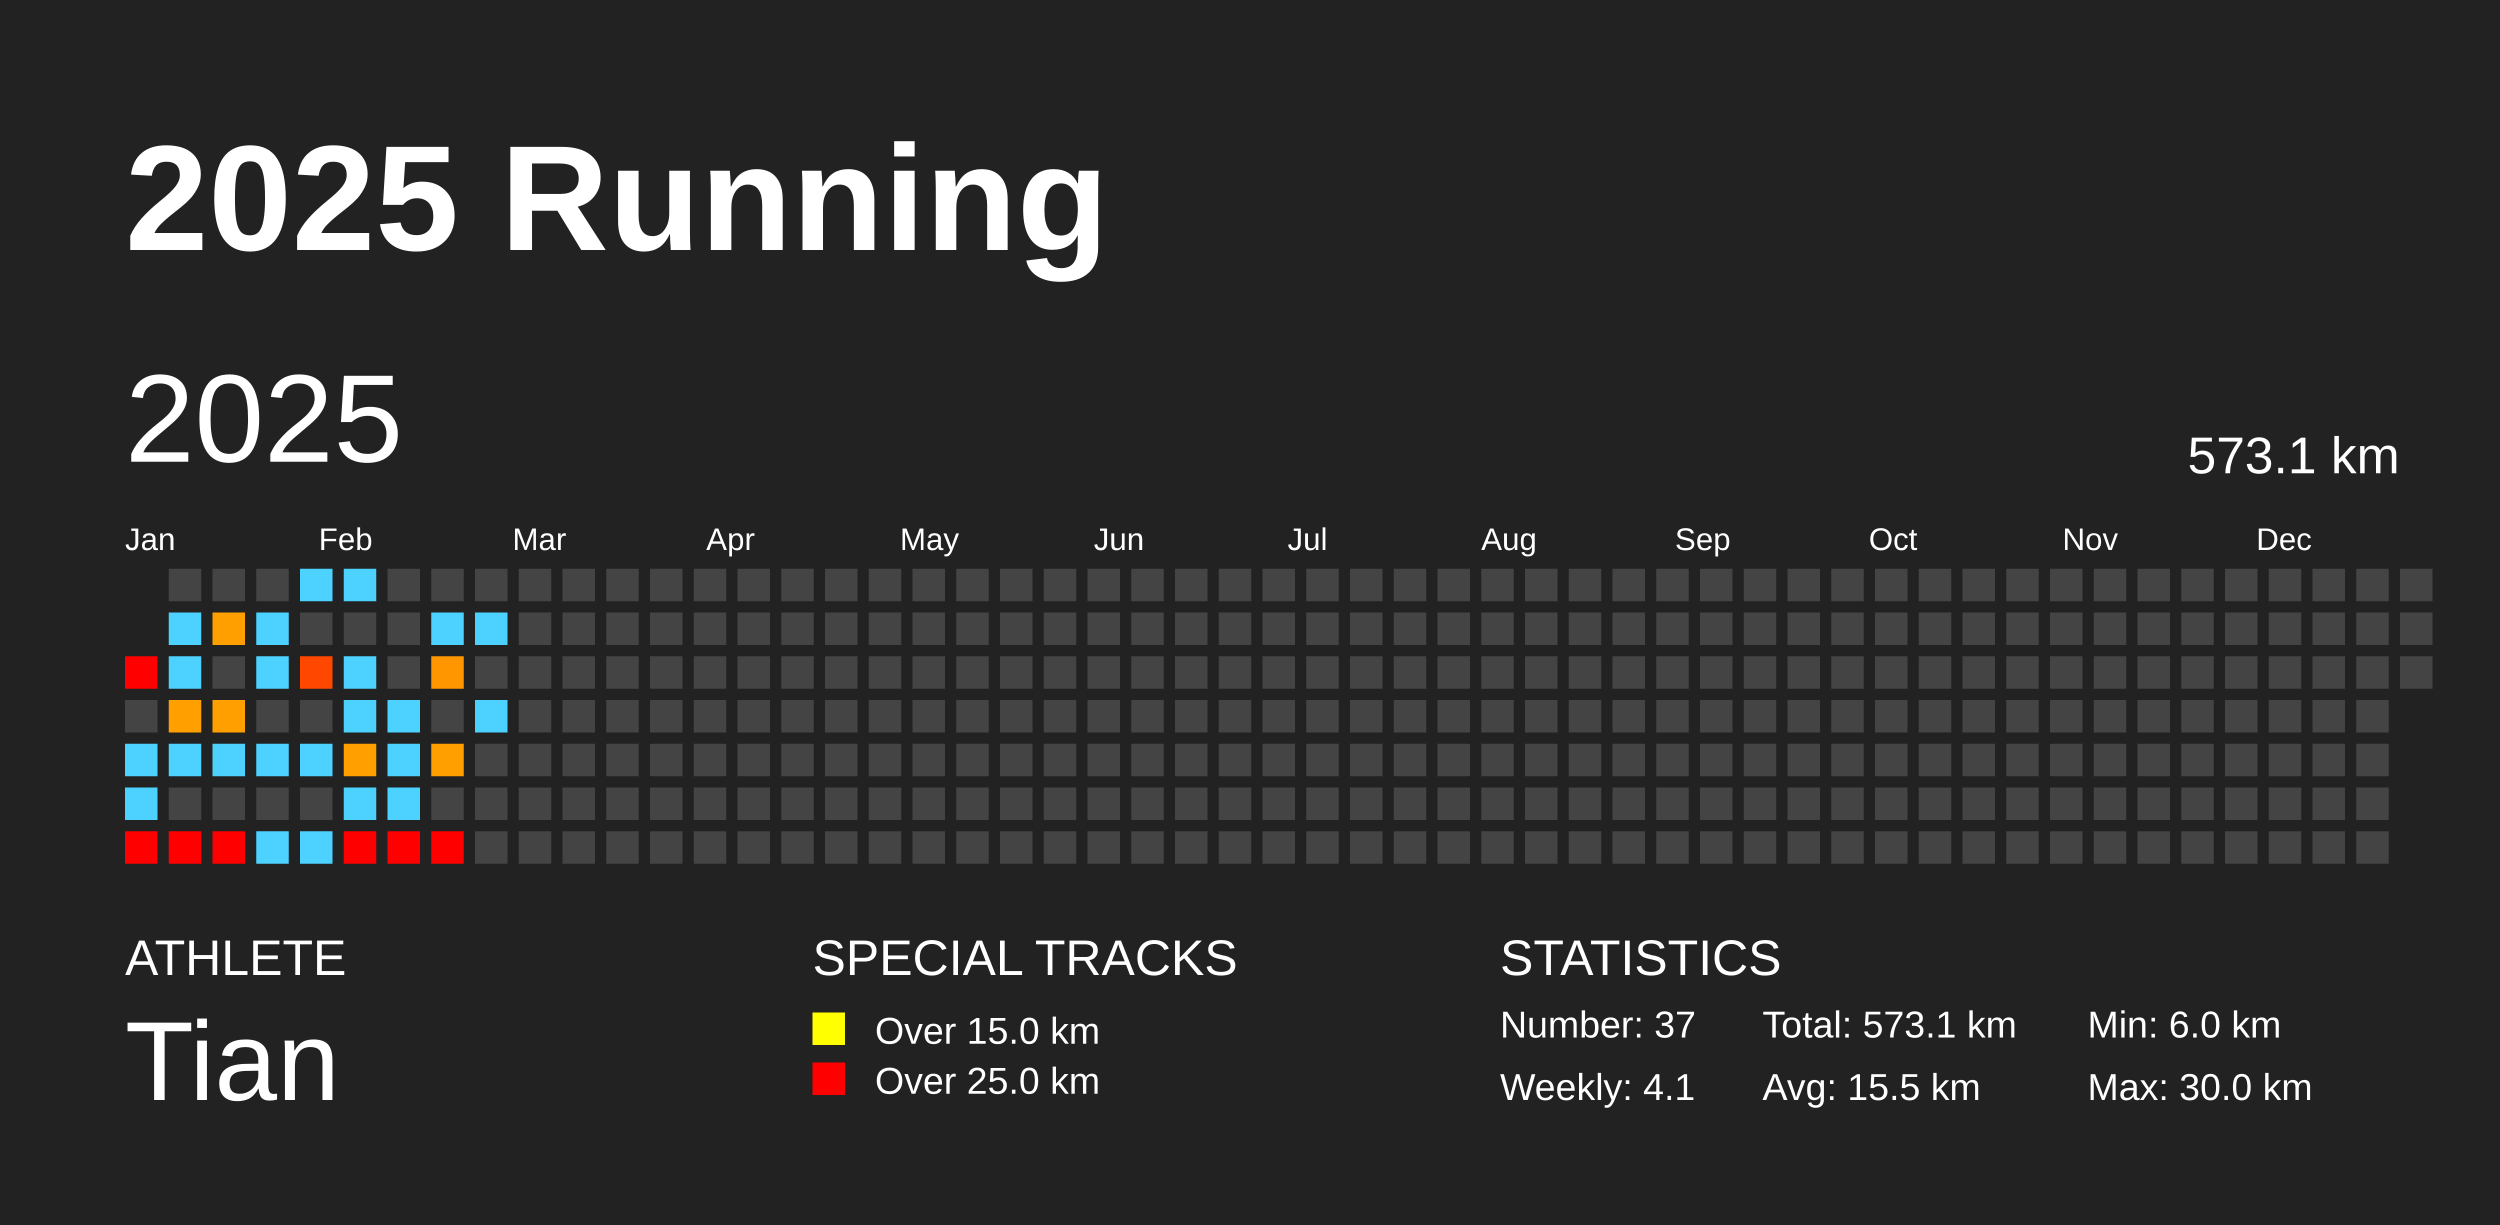
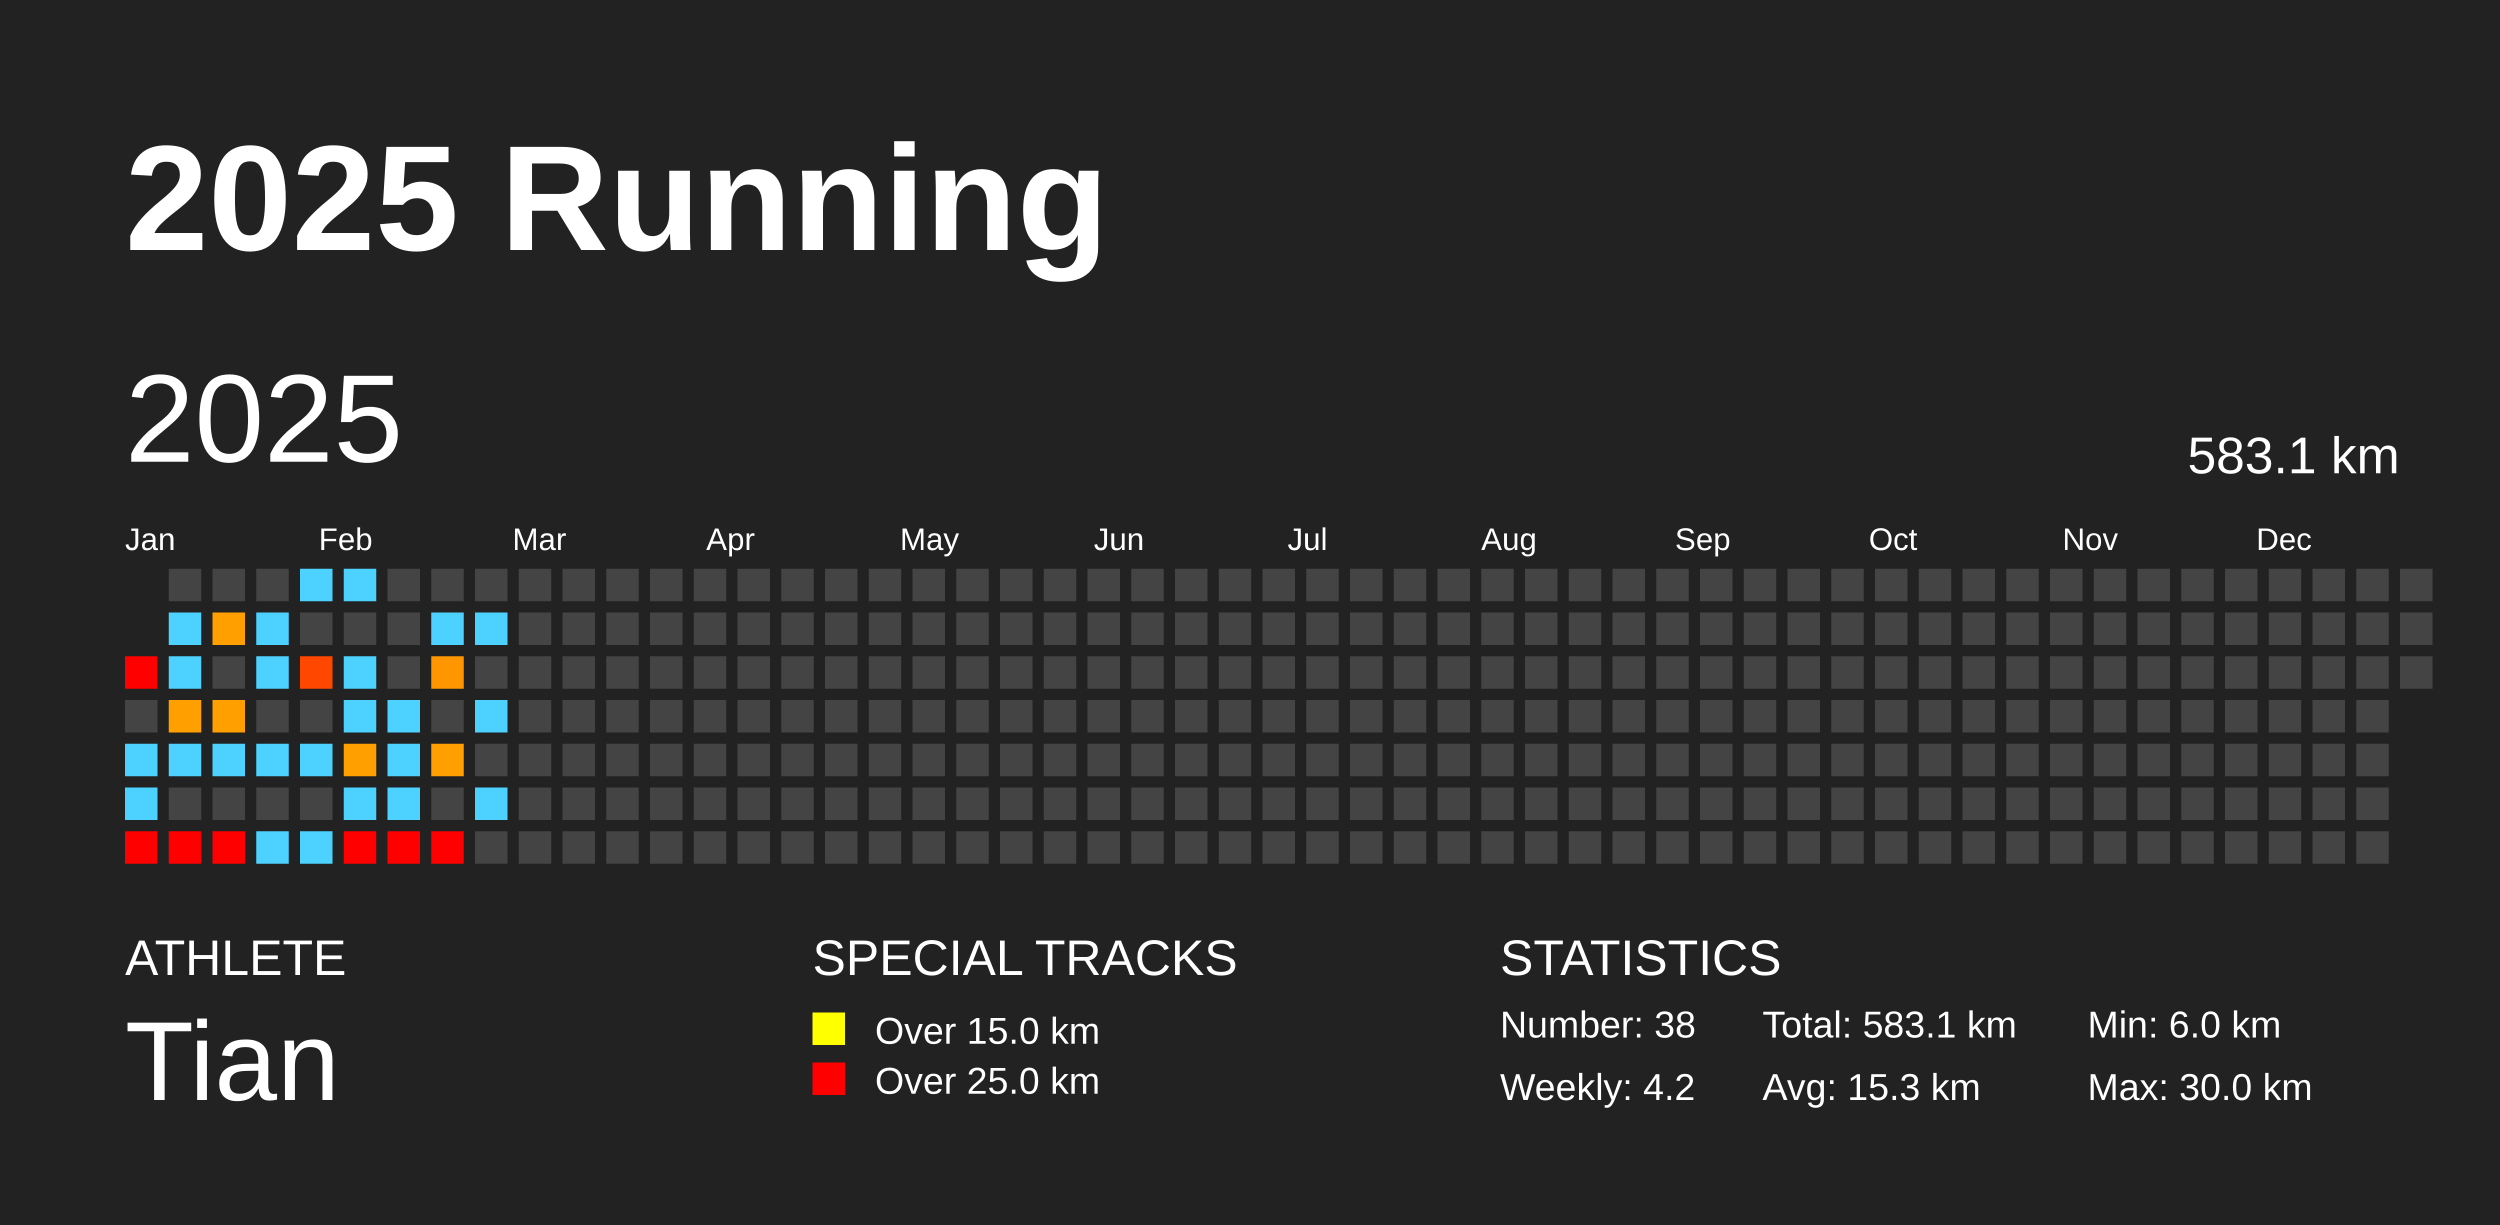
<svg xmlns="http://www.w3.org/2000/svg" baseProfile="full" height="98mm" version="1.1" viewBox="0,0,200,98" width="200mm">
  <defs />
  <rect fill="#222222" height="98" width="200" x="0" y="0" />
  <text fill="#FFFFFF" style="font-size:12px; font-family:Arial; font-weight:bold;" x="10" y="20">2025 Running</text>
  <text fill="#FFFFFF" style="font-size:4px; font-family:Arial" x="10" y="78">ATHLETE</text>
  <text fill="#FFFFFF" style="font-size:9px; font-family:Arial" x="10" y="88">Tian</text>
  <text fill="#FFFFFF" style="font-size:4px; font-family:Arial" x="65" y="78">SPECIAL TRACKS</text>
  <rect fill="yellow" height="2.6" width="2.6" x="65" y="81" />
  <text fill="#FFFFFF" style="font-size:3px; font-family:Arial" x="70" y="83.5">Over 15.0 km</text>
  <rect fill="red" height="2.6" width="2.6" x="65" y="85" />
  <text fill="#FFFFFF" style="font-size:3px; font-family:Arial" x="70" y="87.5">Over 25.0 km</text>
  <text fill="#FFFFFF" style="font-size:4px; font-family:Arial" x="120" y="78">STATISTICS</text>
-   <text fill="#FFFFFF" style="font-size:3px; font-family:Arial" x="120" y="83">Number: 37</text>
-   <text fill="#FFFFFF" style="font-size:3px; font-family:Arial" x="120" y="88">Weekly: 4.1</text>
-   <text fill="#FFFFFF" style="font-size:3px; font-family:Arial" x="141" y="83">Total: 573.1 km</text>
-   <text fill="#FFFFFF" style="font-size:3px; font-family:Arial" x="141" y="88">Avg: 15.5 km</text>
+   <text fill="#FFFFFF" style="font-size:3px; font-family:Arial" x="120" y="83">Number: 38</text>
+   <text fill="#FFFFFF" style="font-size:3px; font-family:Arial" x="120" y="88">Weekly: 4.2</text>
+   <text fill="#FFFFFF" style="font-size:3px; font-family:Arial" x="141" y="83">Total: 583.1 km</text>
+   <text fill="#FFFFFF" style="font-size:3px; font-family:Arial" x="141" y="88">Avg: 15.3 km</text>
  <text fill="#FFFFFF" style="font-size:3px; font-family:Arial" x="167" y="83">Min: 6.0 km</text>
  <text fill="#FFFFFF" style="font-size:3px; font-family:Arial" x="167" y="88">Max: 30.0 km</text>
  <text dominant-baseline="hanging" fill="#FFFFFF" style="font-size:10.0px; font-family:Arial;" x="10" y="30">2025</text>
-   <text dominant-baseline="hanging" fill="#FFFFFF" style="font-size:4.125px; font-family:Arial;" x="175" y="35">573.1 km</text>
+   <text dominant-baseline="hanging" fill="#FFFFFF" style="font-size:4.125px; font-family:Arial;" x="175" y="35">583.1 km</text>
  <text fill="#FFFFFF" style="font-size:2.5px; font-family:Arial" x="10.0" y="44">Jan</text>
  <text fill="#FFFFFF" style="font-size:2.5px; font-family:Arial" x="25.5" y="44">Feb</text>
  <text fill="#FFFFFF" style="font-size:2.5px; font-family:Arial" x="41.0" y="44">Mar</text>
  <text fill="#FFFFFF" style="font-size:2.5px; font-family:Arial" x="56.5" y="44">Apr</text>
  <text fill="#FFFFFF" style="font-size:2.5px; font-family:Arial" x="72.0" y="44">May</text>
  <text fill="#FFFFFF" style="font-size:2.5px; font-family:Arial" x="87.5" y="44">Jun</text>
  <text fill="#FFFFFF" style="font-size:2.5px; font-family:Arial" x="103.0" y="44">Jul</text>
  <text fill="#FFFFFF" style="font-size:2.5px; font-family:Arial" x="118.5" y="44">Aug</text>
  <text fill="#FFFFFF" style="font-size:2.5px; font-family:Arial" x="134.0" y="44">Sep</text>
  <text fill="#FFFFFF" style="font-size:2.5px; font-family:Arial" x="149.5" y="44">Oct</text>
  <text fill="#FFFFFF" style="font-size:2.5px; font-family:Arial" x="165.0" y="44">Nov</text>
  <text fill="#FFFFFF" style="font-size:2.5px; font-family:Arial" x="180.5" y="44">Dec</text>
  <rect fill="red" height="2.6" width="2.6" x="10.0" y="52.5" />
  <rect fill="#444444" height="2.6" width="2.6" x="10.0" y="56.0" />
  <rect fill="#4dd2ff" height="2.6" width="2.6" x="10.0" y="59.5" />
  <rect fill="#4dd2ff" height="2.6" width="2.6" x="10.0" y="63.0" />
  <rect fill="red" height="2.6" width="2.6" x="10.0" y="66.5" />
  <rect fill="#444444" height="2.6" width="2.6" x="13.5" y="45.5" />
  <rect fill="#4dd2ff" height="2.6" width="2.6" x="13.5" y="49.0" />
  <rect fill="#4dd2ff" height="2.6" width="2.6" x="13.5" y="52.5" />
  <rect fill="#ff9f00" height="2.6" width="2.6" x="13.5" y="56.0" />
  <rect fill="#4dd2ff" height="2.6" width="2.6" x="13.5" y="59.5" />
  <rect fill="#444444" height="2.6" width="2.6" x="13.5" y="63.0" />
  <rect fill="red" height="2.6" width="2.6" x="13.5" y="66.5" />
  <rect fill="#444444" height="2.6" width="2.6" x="17.0" y="45.5" />
  <rect fill="#ff9f00" height="2.6" width="2.6" x="17.0" y="49.0" />
  <rect fill="#444444" height="2.6" width="2.6" x="17.0" y="52.5" />
  <rect fill="#ff9f00" height="2.6" width="2.6" x="17.0" y="56.0" />
  <rect fill="#4dd2ff" height="2.6" width="2.6" x="17.0" y="59.5" />
  <rect fill="#444444" height="2.6" width="2.6" x="17.0" y="63.0" />
  <rect fill="red" height="2.6" width="2.6" x="17.0" y="66.5" />
  <rect fill="#444444" height="2.6" width="2.6" x="20.5" y="45.5" />
  <rect fill="#4dd2ff" height="2.6" width="2.6" x="20.5" y="49.0" />
  <rect fill="#4dd2ff" height="2.6" width="2.6" x="20.5" y="52.5" />
  <rect fill="#444444" height="2.6" width="2.6" x="20.5" y="56.0" />
  <rect fill="#4dd2ff" height="2.6" width="2.6" x="20.5" y="59.5" />
  <rect fill="#444444" height="2.6" width="2.6" x="20.5" y="63.0" />
  <rect fill="#4dd2ff" height="2.6" width="2.6" x="20.5" y="66.5" />
  <rect fill="#4dd2ff" height="2.6" width="2.6" x="24.0" y="45.5" />
  <rect fill="#444444" height="2.6" width="2.6" x="24.0" y="49.0" />
  <rect fill="#ff4700" height="2.6" width="2.6" x="24.0" y="52.5" />
  <rect fill="#444444" height="2.6" width="2.6" x="24.0" y="56.0" />
  <rect fill="#4dd2ff" height="2.6" width="2.6" x="24.0" y="59.5" />
  <rect fill="#444444" height="2.6" width="2.6" x="24.0" y="63.0" />
  <rect fill="#4dd2ff" height="2.6" width="2.6" x="24.0" y="66.5" />
  <rect fill="#4dd2ff" height="2.6" width="2.6" x="27.5" y="45.5" />
  <rect fill="#444444" height="2.6" width="2.6" x="27.5" y="49.0" />
  <rect fill="#4dd2ff" height="2.6" width="2.6" x="27.5" y="52.5" />
  <rect fill="#4dd2ff" height="2.6" width="2.6" x="27.5" y="56.0" />
  <rect fill="#ff9f00" height="2.6" width="2.6" x="27.5" y="59.5" />
  <rect fill="#4dd2ff" height="2.6" width="2.6" x="27.5" y="63.0" />
  <rect fill="red" height="2.6" width="2.6" x="27.5" y="66.5" />
  <rect fill="#444444" height="2.6" width="2.6" x="31.0" y="45.5" />
  <rect fill="#444444" height="2.6" width="2.6" x="31.0" y="49.0" />
  <rect fill="#444444" height="2.6" width="2.6" x="31.0" y="52.5" />
  <rect fill="#4dd2ff" height="2.6" width="2.6" x="31.0" y="56.0" />
  <rect fill="#4dd2ff" height="2.6" width="2.6" x="31.0" y="59.5" />
  <rect fill="#4dd2ff" height="2.6" width="2.6" x="31.0" y="63.0" />
  <rect fill="red" height="2.6" width="2.6" x="31.0" y="66.5" />
  <rect fill="#444444" height="2.6" width="2.6" x="34.5" y="45.5" />
  <rect fill="#4dd2ff" height="2.6" width="2.6" x="34.5" y="49.0" />
  <rect fill="#ff9600" height="2.6" width="2.6" x="34.5" y="52.5" />
  <rect fill="#444444" height="2.6" width="2.6" x="34.5" y="56.0" />
  <rect fill="#ff9f00" height="2.6" width="2.6" x="34.5" y="59.5" />
  <rect fill="#444444" height="2.6" width="2.6" x="34.5" y="63.0" />
  <rect fill="red" height="2.6" width="2.6" x="34.5" y="66.5" />
  <rect fill="#444444" height="2.6" width="2.6" x="38.0" y="45.5" />
  <rect fill="#4dd2ff" height="2.6" width="2.6" x="38.0" y="49.0" />
  <rect fill="#444444" height="2.6" width="2.6" x="38.0" y="52.5" />
  <rect fill="#4dd2ff" height="2.6" width="2.6" x="38.0" y="56.0" />
  <rect fill="#444444" height="2.6" width="2.6" x="38.0" y="59.5" />
-   <rect fill="#444444" height="2.6" width="2.6" x="38.0" y="63.0" />
+   <rect fill="#4dd2ff" height="2.6" width="2.6" x="38.0" y="63.0" />
  <rect fill="#444444" height="2.6" width="2.6" x="38.0" y="66.5" />
  <rect fill="#444444" height="2.6" width="2.6" x="41.5" y="45.5" />
  <rect fill="#444444" height="2.6" width="2.6" x="41.5" y="49.0" />
  <rect fill="#444444" height="2.6" width="2.6" x="41.5" y="52.5" />
  <rect fill="#444444" height="2.6" width="2.6" x="41.5" y="56.0" />
  <rect fill="#444444" height="2.6" width="2.6" x="41.5" y="59.5" />
  <rect fill="#444444" height="2.6" width="2.6" x="41.5" y="63.0" />
  <rect fill="#444444" height="2.6" width="2.6" x="41.5" y="66.5" />
  <rect fill="#444444" height="2.6" width="2.6" x="45.0" y="45.5" />
  <rect fill="#444444" height="2.6" width="2.6" x="45.0" y="49.0" />
  <rect fill="#444444" height="2.6" width="2.6" x="45.0" y="52.5" />
  <rect fill="#444444" height="2.6" width="2.6" x="45.0" y="56.0" />
  <rect fill="#444444" height="2.6" width="2.6" x="45.0" y="59.5" />
  <rect fill="#444444" height="2.6" width="2.6" x="45.0" y="63.0" />
  <rect fill="#444444" height="2.6" width="2.6" x="45.0" y="66.5" />
  <rect fill="#444444" height="2.6" width="2.6" x="48.5" y="45.5" />
  <rect fill="#444444" height="2.6" width="2.6" x="48.5" y="49.0" />
  <rect fill="#444444" height="2.6" width="2.6" x="48.5" y="52.5" />
  <rect fill="#444444" height="2.6" width="2.6" x="48.5" y="56.0" />
  <rect fill="#444444" height="2.6" width="2.6" x="48.5" y="59.5" />
  <rect fill="#444444" height="2.6" width="2.6" x="48.5" y="63.0" />
  <rect fill="#444444" height="2.6" width="2.6" x="48.5" y="66.5" />
  <rect fill="#444444" height="2.6" width="2.6" x="52.0" y="45.5" />
  <rect fill="#444444" height="2.6" width="2.6" x="52.0" y="49.0" />
  <rect fill="#444444" height="2.6" width="2.6" x="52.0" y="52.5" />
  <rect fill="#444444" height="2.6" width="2.6" x="52.0" y="56.0" />
  <rect fill="#444444" height="2.6" width="2.6" x="52.0" y="59.5" />
  <rect fill="#444444" height="2.6" width="2.6" x="52.0" y="63.0" />
  <rect fill="#444444" height="2.6" width="2.6" x="52.0" y="66.5" />
  <rect fill="#444444" height="2.6" width="2.6" x="55.5" y="45.5" />
  <rect fill="#444444" height="2.6" width="2.6" x="55.5" y="49.0" />
  <rect fill="#444444" height="2.6" width="2.6" x="55.5" y="52.5" />
  <rect fill="#444444" height="2.6" width="2.6" x="55.5" y="56.0" />
  <rect fill="#444444" height="2.6" width="2.6" x="55.5" y="59.5" />
  <rect fill="#444444" height="2.6" width="2.6" x="55.5" y="63.0" />
  <rect fill="#444444" height="2.6" width="2.6" x="55.5" y="66.5" />
  <rect fill="#444444" height="2.6" width="2.6" x="59.0" y="45.5" />
  <rect fill="#444444" height="2.6" width="2.6" x="59.0" y="49.0" />
  <rect fill="#444444" height="2.6" width="2.6" x="59.0" y="52.5" />
  <rect fill="#444444" height="2.6" width="2.6" x="59.0" y="56.0" />
  <rect fill="#444444" height="2.6" width="2.6" x="59.0" y="59.5" />
  <rect fill="#444444" height="2.6" width="2.6" x="59.0" y="63.0" />
  <rect fill="#444444" height="2.6" width="2.6" x="59.0" y="66.5" />
  <rect fill="#444444" height="2.6" width="2.6" x="62.5" y="45.5" />
  <rect fill="#444444" height="2.6" width="2.6" x="62.5" y="49.0" />
  <rect fill="#444444" height="2.6" width="2.6" x="62.5" y="52.5" />
  <rect fill="#444444" height="2.6" width="2.6" x="62.5" y="56.0" />
  <rect fill="#444444" height="2.6" width="2.6" x="62.5" y="59.5" />
  <rect fill="#444444" height="2.6" width="2.6" x="62.5" y="63.0" />
  <rect fill="#444444" height="2.6" width="2.6" x="62.5" y="66.5" />
  <rect fill="#444444" height="2.6" width="2.6" x="66.0" y="45.5" />
  <rect fill="#444444" height="2.6" width="2.6" x="66.0" y="49.0" />
  <rect fill="#444444" height="2.6" width="2.6" x="66.0" y="52.5" />
  <rect fill="#444444" height="2.6" width="2.6" x="66.0" y="56.0" />
  <rect fill="#444444" height="2.6" width="2.6" x="66.0" y="59.5" />
  <rect fill="#444444" height="2.6" width="2.6" x="66.0" y="63.0" />
  <rect fill="#444444" height="2.6" width="2.6" x="66.0" y="66.5" />
  <rect fill="#444444" height="2.6" width="2.6" x="69.5" y="45.5" />
  <rect fill="#444444" height="2.6" width="2.6" x="69.5" y="49.0" />
  <rect fill="#444444" height="2.6" width="2.6" x="69.5" y="52.5" />
  <rect fill="#444444" height="2.6" width="2.6" x="69.5" y="56.0" />
  <rect fill="#444444" height="2.6" width="2.6" x="69.5" y="59.5" />
  <rect fill="#444444" height="2.6" width="2.6" x="69.5" y="63.0" />
  <rect fill="#444444" height="2.6" width="2.6" x="69.5" y="66.5" />
  <rect fill="#444444" height="2.6" width="2.6" x="73.0" y="45.5" />
  <rect fill="#444444" height="2.6" width="2.6" x="73.0" y="49.0" />
  <rect fill="#444444" height="2.6" width="2.6" x="73.0" y="52.5" />
  <rect fill="#444444" height="2.6" width="2.6" x="73.0" y="56.0" />
  <rect fill="#444444" height="2.6" width="2.6" x="73.0" y="59.5" />
  <rect fill="#444444" height="2.6" width="2.6" x="73.0" y="63.0" />
  <rect fill="#444444" height="2.6" width="2.6" x="73.0" y="66.5" />
  <rect fill="#444444" height="2.6" width="2.6" x="76.5" y="45.5" />
  <rect fill="#444444" height="2.6" width="2.6" x="76.5" y="49.0" />
  <rect fill="#444444" height="2.6" width="2.6" x="76.5" y="52.5" />
  <rect fill="#444444" height="2.6" width="2.6" x="76.5" y="56.0" />
  <rect fill="#444444" height="2.6" width="2.6" x="76.5" y="59.5" />
  <rect fill="#444444" height="2.6" width="2.6" x="76.5" y="63.0" />
  <rect fill="#444444" height="2.6" width="2.6" x="76.5" y="66.5" />
  <rect fill="#444444" height="2.6" width="2.6" x="80.0" y="45.5" />
  <rect fill="#444444" height="2.6" width="2.6" x="80.0" y="49.0" />
  <rect fill="#444444" height="2.6" width="2.6" x="80.0" y="52.5" />
  <rect fill="#444444" height="2.6" width="2.6" x="80.0" y="56.0" />
  <rect fill="#444444" height="2.6" width="2.6" x="80.0" y="59.5" />
  <rect fill="#444444" height="2.6" width="2.6" x="80.0" y="63.0" />
  <rect fill="#444444" height="2.6" width="2.6" x="80.0" y="66.5" />
  <rect fill="#444444" height="2.6" width="2.6" x="83.5" y="45.5" />
  <rect fill="#444444" height="2.6" width="2.6" x="83.5" y="49.0" />
  <rect fill="#444444" height="2.6" width="2.6" x="83.5" y="52.5" />
  <rect fill="#444444" height="2.6" width="2.6" x="83.5" y="56.0" />
  <rect fill="#444444" height="2.6" width="2.6" x="83.5" y="59.5" />
  <rect fill="#444444" height="2.6" width="2.6" x="83.5" y="63.0" />
  <rect fill="#444444" height="2.6" width="2.6" x="83.5" y="66.5" />
  <rect fill="#444444" height="2.6" width="2.6" x="87.0" y="45.5" />
  <rect fill="#444444" height="2.6" width="2.6" x="87.0" y="49.0" />
  <rect fill="#444444" height="2.6" width="2.6" x="87.0" y="52.5" />
  <rect fill="#444444" height="2.6" width="2.6" x="87.0" y="56.0" />
  <rect fill="#444444" height="2.6" width="2.6" x="87.0" y="59.5" />
  <rect fill="#444444" height="2.6" width="2.6" x="87.0" y="63.0" />
  <rect fill="#444444" height="2.6" width="2.6" x="87.0" y="66.5" />
  <rect fill="#444444" height="2.6" width="2.6" x="90.5" y="45.5" />
  <rect fill="#444444" height="2.6" width="2.6" x="90.5" y="49.0" />
  <rect fill="#444444" height="2.6" width="2.6" x="90.5" y="52.5" />
  <rect fill="#444444" height="2.6" width="2.6" x="90.5" y="56.0" />
  <rect fill="#444444" height="2.6" width="2.6" x="90.5" y="59.5" />
  <rect fill="#444444" height="2.6" width="2.6" x="90.5" y="63.0" />
  <rect fill="#444444" height="2.6" width="2.6" x="90.5" y="66.5" />
  <rect fill="#444444" height="2.6" width="2.6" x="94.0" y="45.5" />
  <rect fill="#444444" height="2.6" width="2.6" x="94.0" y="49.0" />
  <rect fill="#444444" height="2.6" width="2.6" x="94.0" y="52.5" />
  <rect fill="#444444" height="2.6" width="2.6" x="94.0" y="56.0" />
  <rect fill="#444444" height="2.6" width="2.6" x="94.0" y="59.5" />
  <rect fill="#444444" height="2.6" width="2.6" x="94.0" y="63.0" />
  <rect fill="#444444" height="2.6" width="2.6" x="94.0" y="66.5" />
  <rect fill="#444444" height="2.6" width="2.6" x="97.5" y="45.5" />
  <rect fill="#444444" height="2.6" width="2.6" x="97.5" y="49.0" />
  <rect fill="#444444" height="2.6" width="2.6" x="97.5" y="52.5" />
  <rect fill="#444444" height="2.6" width="2.6" x="97.5" y="56.0" />
  <rect fill="#444444" height="2.6" width="2.6" x="97.5" y="59.5" />
  <rect fill="#444444" height="2.6" width="2.6" x="97.5" y="63.0" />
  <rect fill="#444444" height="2.6" width="2.6" x="97.5" y="66.5" />
  <rect fill="#444444" height="2.6" width="2.6" x="101.0" y="45.5" />
  <rect fill="#444444" height="2.6" width="2.6" x="101.0" y="49.0" />
  <rect fill="#444444" height="2.6" width="2.6" x="101.0" y="52.5" />
  <rect fill="#444444" height="2.6" width="2.6" x="101.0" y="56.0" />
  <rect fill="#444444" height="2.6" width="2.6" x="101.0" y="59.5" />
  <rect fill="#444444" height="2.6" width="2.6" x="101.0" y="63.0" />
  <rect fill="#444444" height="2.6" width="2.6" x="101.0" y="66.5" />
  <rect fill="#444444" height="2.6" width="2.6" x="104.5" y="45.5" />
  <rect fill="#444444" height="2.6" width="2.6" x="104.5" y="49.0" />
  <rect fill="#444444" height="2.6" width="2.6" x="104.5" y="52.5" />
  <rect fill="#444444" height="2.6" width="2.6" x="104.5" y="56.0" />
  <rect fill="#444444" height="2.6" width="2.6" x="104.5" y="59.5" />
  <rect fill="#444444" height="2.6" width="2.6" x="104.5" y="63.0" />
  <rect fill="#444444" height="2.6" width="2.6" x="104.5" y="66.5" />
  <rect fill="#444444" height="2.6" width="2.6" x="108.0" y="45.5" />
  <rect fill="#444444" height="2.6" width="2.6" x="108.0" y="49.0" />
  <rect fill="#444444" height="2.6" width="2.6" x="108.0" y="52.5" />
  <rect fill="#444444" height="2.6" width="2.6" x="108.0" y="56.0" />
  <rect fill="#444444" height="2.6" width="2.6" x="108.0" y="59.5" />
  <rect fill="#444444" height="2.6" width="2.6" x="108.0" y="63.0" />
  <rect fill="#444444" height="2.6" width="2.6" x="108.0" y="66.5" />
  <rect fill="#444444" height="2.6" width="2.6" x="111.5" y="45.5" />
  <rect fill="#444444" height="2.6" width="2.6" x="111.5" y="49.0" />
  <rect fill="#444444" height="2.6" width="2.6" x="111.5" y="52.5" />
  <rect fill="#444444" height="2.6" width="2.6" x="111.5" y="56.0" />
  <rect fill="#444444" height="2.6" width="2.6" x="111.5" y="59.5" />
  <rect fill="#444444" height="2.6" width="2.6" x="111.5" y="63.0" />
  <rect fill="#444444" height="2.6" width="2.6" x="111.5" y="66.5" />
  <rect fill="#444444" height="2.6" width="2.6" x="115.0" y="45.5" />
  <rect fill="#444444" height="2.6" width="2.6" x="115.0" y="49.0" />
  <rect fill="#444444" height="2.6" width="2.6" x="115.0" y="52.5" />
  <rect fill="#444444" height="2.6" width="2.6" x="115.0" y="56.0" />
  <rect fill="#444444" height="2.6" width="2.6" x="115.0" y="59.5" />
  <rect fill="#444444" height="2.6" width="2.6" x="115.0" y="63.0" />
  <rect fill="#444444" height="2.6" width="2.6" x="115.0" y="66.5" />
  <rect fill="#444444" height="2.6" width="2.6" x="118.5" y="45.5" />
  <rect fill="#444444" height="2.6" width="2.6" x="118.5" y="49.0" />
  <rect fill="#444444" height="2.6" width="2.6" x="118.5" y="52.5" />
  <rect fill="#444444" height="2.6" width="2.6" x="118.5" y="56.0" />
  <rect fill="#444444" height="2.6" width="2.6" x="118.5" y="59.5" />
  <rect fill="#444444" height="2.6" width="2.6" x="118.5" y="63.0" />
  <rect fill="#444444" height="2.6" width="2.6" x="118.5" y="66.5" />
  <rect fill="#444444" height="2.6" width="2.6" x="122.0" y="45.5" />
  <rect fill="#444444" height="2.6" width="2.6" x="122.0" y="49.0" />
  <rect fill="#444444" height="2.6" width="2.6" x="122.0" y="52.5" />
  <rect fill="#444444" height="2.6" width="2.6" x="122.0" y="56.0" />
  <rect fill="#444444" height="2.6" width="2.6" x="122.0" y="59.5" />
  <rect fill="#444444" height="2.6" width="2.6" x="122.0" y="63.0" />
  <rect fill="#444444" height="2.6" width="2.6" x="122.0" y="66.5" />
  <rect fill="#444444" height="2.6" width="2.6" x="125.5" y="45.5" />
  <rect fill="#444444" height="2.6" width="2.6" x="125.5" y="49.0" />
  <rect fill="#444444" height="2.6" width="2.6" x="125.5" y="52.5" />
  <rect fill="#444444" height="2.6" width="2.6" x="125.5" y="56.0" />
  <rect fill="#444444" height="2.6" width="2.6" x="125.5" y="59.5" />
  <rect fill="#444444" height="2.6" width="2.6" x="125.5" y="63.0" />
  <rect fill="#444444" height="2.6" width="2.6" x="125.5" y="66.5" />
  <rect fill="#444444" height="2.6" width="2.6" x="129.0" y="45.5" />
  <rect fill="#444444" height="2.6" width="2.6" x="129.0" y="49.0" />
  <rect fill="#444444" height="2.6" width="2.6" x="129.0" y="52.5" />
  <rect fill="#444444" height="2.6" width="2.6" x="129.0" y="56.0" />
  <rect fill="#444444" height="2.6" width="2.6" x="129.0" y="59.5" />
  <rect fill="#444444" height="2.6" width="2.6" x="129.0" y="63.0" />
  <rect fill="#444444" height="2.6" width="2.6" x="129.0" y="66.5" />
  <rect fill="#444444" height="2.6" width="2.6" x="132.5" y="45.5" />
  <rect fill="#444444" height="2.6" width="2.6" x="132.5" y="49.0" />
  <rect fill="#444444" height="2.6" width="2.6" x="132.5" y="52.5" />
  <rect fill="#444444" height="2.6" width="2.6" x="132.5" y="56.0" />
  <rect fill="#444444" height="2.6" width="2.6" x="132.5" y="59.5" />
  <rect fill="#444444" height="2.6" width="2.6" x="132.5" y="63.0" />
  <rect fill="#444444" height="2.6" width="2.6" x="132.5" y="66.5" />
  <rect fill="#444444" height="2.6" width="2.6" x="136.0" y="45.5" />
  <rect fill="#444444" height="2.6" width="2.6" x="136.0" y="49.0" />
  <rect fill="#444444" height="2.6" width="2.6" x="136.0" y="52.5" />
  <rect fill="#444444" height="2.6" width="2.6" x="136.0" y="56.0" />
  <rect fill="#444444" height="2.6" width="2.6" x="136.0" y="59.5" />
  <rect fill="#444444" height="2.6" width="2.6" x="136.0" y="63.0" />
  <rect fill="#444444" height="2.6" width="2.6" x="136.0" y="66.5" />
  <rect fill="#444444" height="2.6" width="2.6" x="139.5" y="45.5" />
  <rect fill="#444444" height="2.6" width="2.6" x="139.5" y="49.0" />
  <rect fill="#444444" height="2.6" width="2.6" x="139.5" y="52.5" />
  <rect fill="#444444" height="2.6" width="2.6" x="139.5" y="56.0" />
  <rect fill="#444444" height="2.6" width="2.6" x="139.5" y="59.5" />
  <rect fill="#444444" height="2.6" width="2.6" x="139.5" y="63.0" />
  <rect fill="#444444" height="2.6" width="2.6" x="139.5" y="66.5" />
  <rect fill="#444444" height="2.6" width="2.6" x="143.0" y="45.5" />
  <rect fill="#444444" height="2.6" width="2.6" x="143.0" y="49.0" />
  <rect fill="#444444" height="2.6" width="2.6" x="143.0" y="52.5" />
  <rect fill="#444444" height="2.6" width="2.6" x="143.0" y="56.0" />
  <rect fill="#444444" height="2.6" width="2.6" x="143.0" y="59.5" />
  <rect fill="#444444" height="2.6" width="2.6" x="143.0" y="63.0" />
  <rect fill="#444444" height="2.6" width="2.6" x="143.0" y="66.5" />
  <rect fill="#444444" height="2.6" width="2.6" x="146.5" y="45.5" />
  <rect fill="#444444" height="2.6" width="2.6" x="146.5" y="49.0" />
  <rect fill="#444444" height="2.6" width="2.6" x="146.5" y="52.5" />
  <rect fill="#444444" height="2.6" width="2.6" x="146.5" y="56.0" />
  <rect fill="#444444" height="2.6" width="2.6" x="146.5" y="59.5" />
  <rect fill="#444444" height="2.6" width="2.6" x="146.5" y="63.0" />
  <rect fill="#444444" height="2.6" width="2.6" x="146.5" y="66.5" />
  <rect fill="#444444" height="2.6" width="2.6" x="150.0" y="45.5" />
  <rect fill="#444444" height="2.6" width="2.6" x="150.0" y="49.0" />
  <rect fill="#444444" height="2.6" width="2.6" x="150.0" y="52.5" />
  <rect fill="#444444" height="2.6" width="2.6" x="150.0" y="56.0" />
  <rect fill="#444444" height="2.6" width="2.6" x="150.0" y="59.5" />
  <rect fill="#444444" height="2.6" width="2.6" x="150.0" y="63.0" />
  <rect fill="#444444" height="2.6" width="2.6" x="150.0" y="66.5" />
  <rect fill="#444444" height="2.6" width="2.6" x="153.5" y="45.5" />
  <rect fill="#444444" height="2.6" width="2.6" x="153.5" y="49.0" />
  <rect fill="#444444" height="2.6" width="2.6" x="153.5" y="52.5" />
  <rect fill="#444444" height="2.6" width="2.6" x="153.5" y="56.0" />
  <rect fill="#444444" height="2.6" width="2.6" x="153.5" y="59.5" />
  <rect fill="#444444" height="2.6" width="2.6" x="153.5" y="63.0" />
  <rect fill="#444444" height="2.6" width="2.6" x="153.5" y="66.5" />
  <rect fill="#444444" height="2.6" width="2.6" x="157.0" y="45.5" />
  <rect fill="#444444" height="2.6" width="2.6" x="157.0" y="49.0" />
  <rect fill="#444444" height="2.6" width="2.6" x="157.0" y="52.5" />
  <rect fill="#444444" height="2.6" width="2.6" x="157.0" y="56.0" />
  <rect fill="#444444" height="2.6" width="2.6" x="157.0" y="59.5" />
  <rect fill="#444444" height="2.6" width="2.6" x="157.0" y="63.0" />
  <rect fill="#444444" height="2.6" width="2.6" x="157.0" y="66.5" />
  <rect fill="#444444" height="2.6" width="2.6" x="160.5" y="45.5" />
  <rect fill="#444444" height="2.6" width="2.6" x="160.5" y="49.0" />
  <rect fill="#444444" height="2.6" width="2.6" x="160.5" y="52.5" />
  <rect fill="#444444" height="2.6" width="2.6" x="160.5" y="56.0" />
  <rect fill="#444444" height="2.6" width="2.6" x="160.5" y="59.5" />
  <rect fill="#444444" height="2.6" width="2.6" x="160.5" y="63.0" />
  <rect fill="#444444" height="2.6" width="2.6" x="160.5" y="66.5" />
  <rect fill="#444444" height="2.6" width="2.6" x="164.0" y="45.5" />
  <rect fill="#444444" height="2.6" width="2.6" x="164.0" y="49.0" />
  <rect fill="#444444" height="2.6" width="2.6" x="164.0" y="52.5" />
  <rect fill="#444444" height="2.6" width="2.6" x="164.0" y="56.0" />
  <rect fill="#444444" height="2.6" width="2.6" x="164.0" y="59.5" />
  <rect fill="#444444" height="2.6" width="2.6" x="164.0" y="63.0" />
  <rect fill="#444444" height="2.6" width="2.6" x="164.0" y="66.5" />
  <rect fill="#444444" height="2.6" width="2.6" x="167.5" y="45.5" />
  <rect fill="#444444" height="2.6" width="2.6" x="167.5" y="49.0" />
  <rect fill="#444444" height="2.6" width="2.6" x="167.5" y="52.5" />
  <rect fill="#444444" height="2.6" width="2.6" x="167.5" y="56.0" />
  <rect fill="#444444" height="2.6" width="2.6" x="167.5" y="59.5" />
  <rect fill="#444444" height="2.6" width="2.6" x="167.5" y="63.0" />
  <rect fill="#444444" height="2.6" width="2.6" x="167.5" y="66.5" />
  <rect fill="#444444" height="2.6" width="2.6" x="171.0" y="45.5" />
  <rect fill="#444444" height="2.6" width="2.6" x="171.0" y="49.0" />
  <rect fill="#444444" height="2.6" width="2.6" x="171.0" y="52.5" />
  <rect fill="#444444" height="2.6" width="2.6" x="171.0" y="56.0" />
  <rect fill="#444444" height="2.6" width="2.6" x="171.0" y="59.5" />
  <rect fill="#444444" height="2.6" width="2.6" x="171.0" y="63.0" />
  <rect fill="#444444" height="2.6" width="2.6" x="171.0" y="66.5" />
  <rect fill="#444444" height="2.6" width="2.6" x="174.5" y="45.5" />
  <rect fill="#444444" height="2.6" width="2.6" x="174.5" y="49.0" />
  <rect fill="#444444" height="2.6" width="2.6" x="174.5" y="52.5" />
  <rect fill="#444444" height="2.6" width="2.6" x="174.5" y="56.0" />
  <rect fill="#444444" height="2.6" width="2.6" x="174.5" y="59.5" />
  <rect fill="#444444" height="2.6" width="2.6" x="174.5" y="63.0" />
  <rect fill="#444444" height="2.6" width="2.6" x="174.5" y="66.5" />
  <rect fill="#444444" height="2.6" width="2.6" x="178.0" y="45.5" />
  <rect fill="#444444" height="2.6" width="2.6" x="178.0" y="49.0" />
  <rect fill="#444444" height="2.6" width="2.6" x="178.0" y="52.5" />
  <rect fill="#444444" height="2.6" width="2.6" x="178.0" y="56.0" />
  <rect fill="#444444" height="2.6" width="2.6" x="178.0" y="59.5" />
  <rect fill="#444444" height="2.6" width="2.6" x="178.0" y="63.0" />
  <rect fill="#444444" height="2.6" width="2.6" x="178.0" y="66.5" />
  <rect fill="#444444" height="2.6" width="2.6" x="181.5" y="45.5" />
  <rect fill="#444444" height="2.6" width="2.6" x="181.5" y="49.0" />
  <rect fill="#444444" height="2.6" width="2.6" x="181.5" y="52.5" />
  <rect fill="#444444" height="2.6" width="2.6" x="181.5" y="56.0" />
  <rect fill="#444444" height="2.6" width="2.6" x="181.5" y="59.5" />
  <rect fill="#444444" height="2.6" width="2.6" x="181.5" y="63.0" />
  <rect fill="#444444" height="2.6" width="2.6" x="181.5" y="66.5" />
  <rect fill="#444444" height="2.6" width="2.6" x="185.0" y="45.5" />
  <rect fill="#444444" height="2.6" width="2.6" x="185.0" y="49.0" />
  <rect fill="#444444" height="2.6" width="2.6" x="185.0" y="52.5" />
  <rect fill="#444444" height="2.6" width="2.6" x="185.0" y="56.0" />
  <rect fill="#444444" height="2.6" width="2.6" x="185.0" y="59.5" />
  <rect fill="#444444" height="2.6" width="2.6" x="185.0" y="63.0" />
  <rect fill="#444444" height="2.6" width="2.6" x="185.0" y="66.5" />
  <rect fill="#444444" height="2.6" width="2.6" x="188.5" y="45.5" />
  <rect fill="#444444" height="2.6" width="2.6" x="188.5" y="49.0" />
  <rect fill="#444444" height="2.6" width="2.6" x="188.5" y="52.5" />
  <rect fill="#444444" height="2.6" width="2.6" x="188.5" y="56.0" />
  <rect fill="#444444" height="2.6" width="2.6" x="188.5" y="59.5" />
  <rect fill="#444444" height="2.6" width="2.6" x="188.5" y="63.0" />
  <rect fill="#444444" height="2.6" width="2.6" x="188.5" y="66.5" />
  <rect fill="#444444" height="2.6" width="2.6" x="192.0" y="45.5" />
  <rect fill="#444444" height="2.6" width="2.6" x="192.0" y="49.0" />
  <rect fill="#444444" height="2.6" width="2.6" x="192.0" y="52.5" />
</svg>
